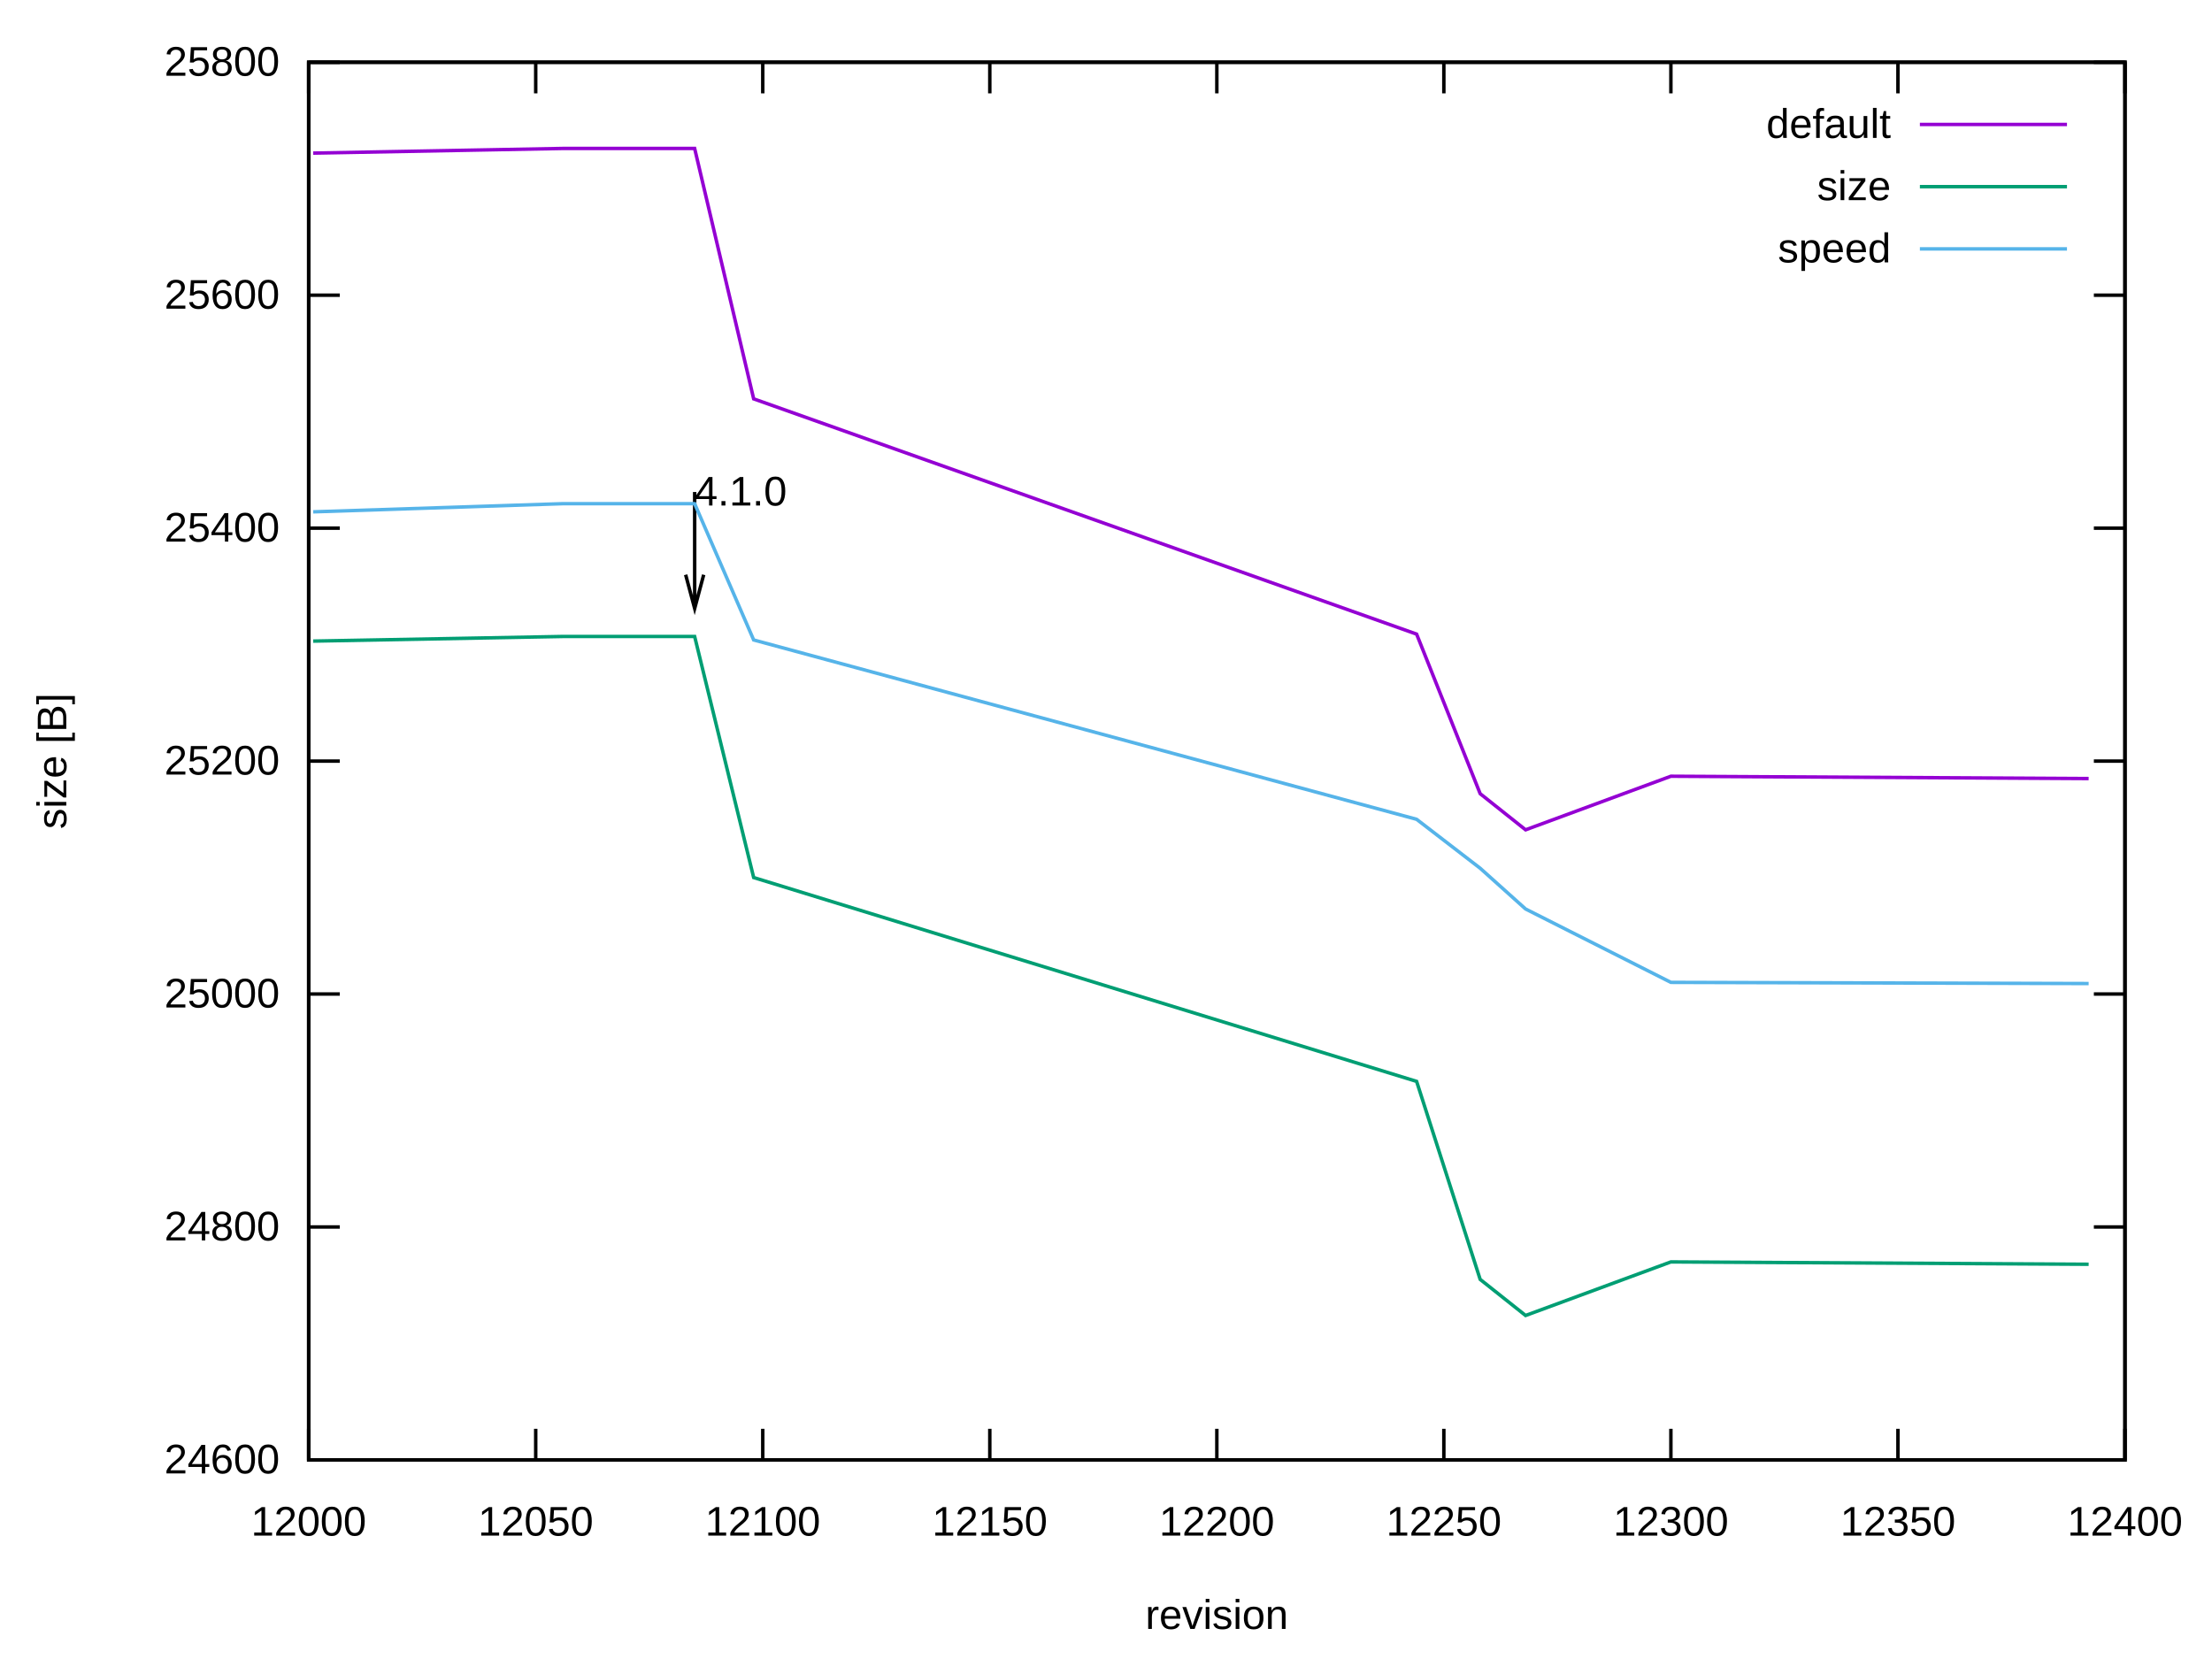
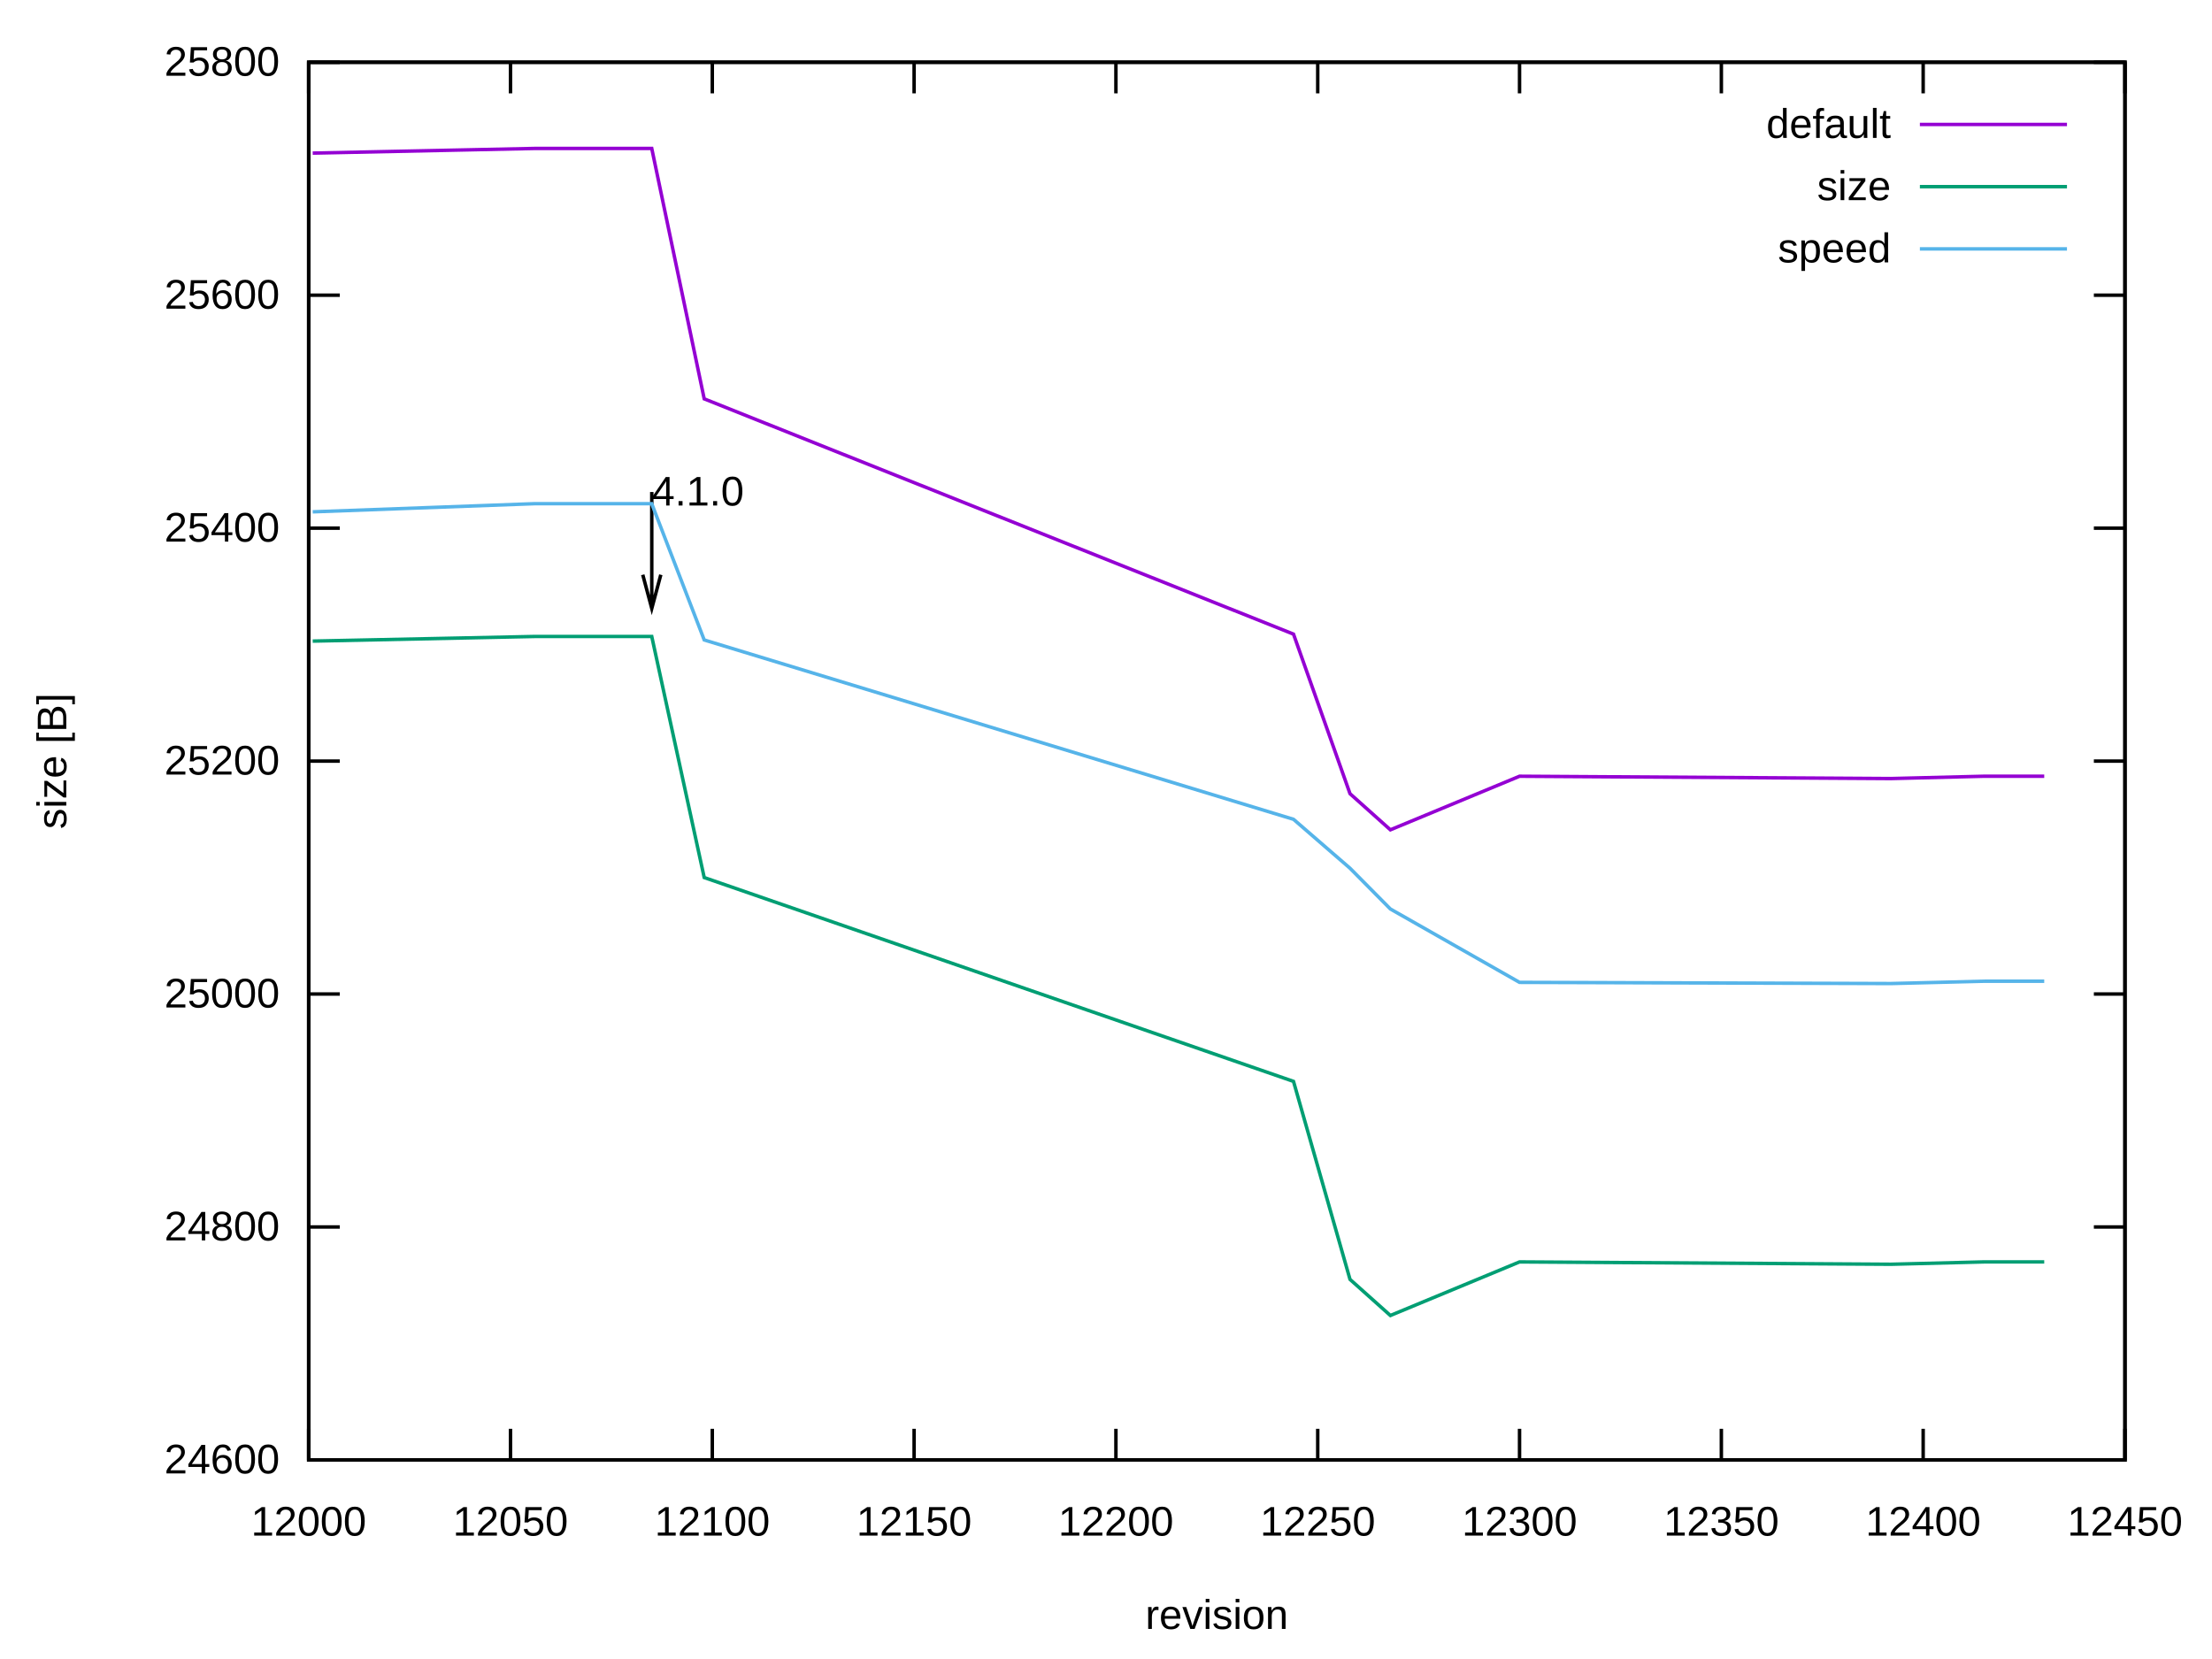
<svg xmlns="http://www.w3.org/2000/svg" xmlns:xlink="http://www.w3.org/1999/xlink" width="640" height="480" viewBox="0 0 640 480">
  <g id="gnuplot_canvas">
    <rect x="0" y="0" width="640" height="480" fill="none" />
    <defs>
      <circle id="gpDot" r="0.5" stroke-width="0.5" stroke="currentColor" />
      <path id="gpPt0" stroke-width="0.222" stroke="currentColor" d="M-1,0 h2 M0,-1 v2" />
      <path id="gpPt1" stroke-width="0.222" stroke="currentColor" d="M-1,-1 L1,1 M1,-1 L-1,1" />
      <path id="gpPt2" stroke-width="0.222" stroke="currentColor" d="M-1,0 L1,0 M0,-1 L0,1 M-1,-1 L1,1 M-1,1 L1,-1" />
      <rect id="gpPt3" stroke-width="0.222" stroke="currentColor" x="-1" y="-1" width="2" height="2" />
      <rect id="gpPt4" stroke-width="0.222" stroke="currentColor" fill="currentColor" x="-1" y="-1" width="2" height="2" />
      <circle id="gpPt5" stroke-width="0.222" stroke="currentColor" cx="0" cy="0" r="1" />
      <use xlink:href="#gpPt5" id="gpPt6" fill="currentColor" stroke="none" />
      <path id="gpPt7" stroke-width="0.222" stroke="currentColor" d="M0,-1.33 L-1.33,0.67 L1.33,0.67 z" />
      <use xlink:href="#gpPt7" id="gpPt8" fill="currentColor" stroke="none" />
      <use xlink:href="#gpPt7" id="gpPt9" stroke="currentColor" transform="rotate(180)" />
      <use xlink:href="#gpPt9" id="gpPt10" fill="currentColor" stroke="none" />
      <use xlink:href="#gpPt3" id="gpPt11" stroke="currentColor" transform="rotate(45)" />
      <use xlink:href="#gpPt11" id="gpPt12" fill="currentColor" stroke="none" />
      <path id="gpPt13" stroke-width="0.222" stroke="currentColor" d="M0,1.330 L1.265,0.411 L0.782,-1.067 L-0.782,-1.076 L-1.265,0.411 z" />
      <use xlink:href="#gpPt13" id="gpPt14" fill="currentColor" stroke="none" />
      <filter id="textbox" filterUnits="objectBoundingBox" x="0" y="0" height="1" width="1">
        <feFlood flood-color="white" flood-opacity="1" result="bgnd" />
        <feComposite in="SourceGraphic" in2="bgnd" operator="atop" />
      </filter>
      <filter id="greybox" filterUnits="objectBoundingBox" x="0" y="0" height="1" width="1">
        <feFlood flood-color="lightgrey" flood-opacity="1" result="grey" />
        <feComposite in="SourceGraphic" in2="grey" operator="atop" />
      </filter>
    </defs>
    <g fill="none" color="white" stroke="currentColor" stroke-width="1.00" stroke-linecap="butt" stroke-linejoin="miter">
</g>
    <g fill="none" color="black" stroke="currentColor" stroke-width="1.00" stroke-linecap="butt" stroke-linejoin="miter">
      <path stroke="black" d="M89.31,422.40 L98.31,422.40 M614.82,422.40 L605.82,422.40  " />
      <g transform="translate(80.92,426.30)" stroke="none" fill="black" font-family="Arial" font-size="12.00" text-anchor="end">
        <text>
          <tspan font-family="Arial"> 24600</tspan>
        </text>
      </g>
    </g>
    <g fill="none" color="black" stroke="currentColor" stroke-width="1.00" stroke-linecap="butt" stroke-linejoin="miter">
      <path stroke="black" d="M89.31,355.00 L98.31,355.00 M614.82,355.00 L605.82,355.00  " />
      <g transform="translate(80.92,358.90)" stroke="none" fill="black" font-family="Arial" font-size="12.00" text-anchor="end">
        <text>
          <tspan font-family="Arial"> 24800</tspan>
        </text>
      </g>
    </g>
    <g fill="none" color="black" stroke="currentColor" stroke-width="1.00" stroke-linecap="butt" stroke-linejoin="miter">
      <path stroke="black" d="M89.31,287.60 L98.31,287.60 M614.82,287.60 L605.82,287.60  " />
      <g transform="translate(80.92,291.50)" stroke="none" fill="black" font-family="Arial" font-size="12.00" text-anchor="end">
        <text>
          <tspan font-family="Arial"> 25000</tspan>
        </text>
      </g>
    </g>
    <g fill="none" color="black" stroke="currentColor" stroke-width="1.00" stroke-linecap="butt" stroke-linejoin="miter">
      <path stroke="black" d="M89.31,220.21 L98.31,220.21 M614.82,220.21 L605.82,220.21  " />
      <g transform="translate(80.92,224.11)" stroke="none" fill="black" font-family="Arial" font-size="12.00" text-anchor="end">
        <text>
          <tspan font-family="Arial"> 25200</tspan>
        </text>
      </g>
    </g>
    <g fill="none" color="black" stroke="currentColor" stroke-width="1.00" stroke-linecap="butt" stroke-linejoin="miter">
      <path stroke="black" d="M89.31,152.81 L98.31,152.81 M614.82,152.81 L605.82,152.81  " />
      <g transform="translate(80.92,156.71)" stroke="none" fill="black" font-family="Arial" font-size="12.00" text-anchor="end">
        <text>
          <tspan font-family="Arial"> 25400</tspan>
        </text>
      </g>
    </g>
    <g fill="none" color="black" stroke="currentColor" stroke-width="1.00" stroke-linecap="butt" stroke-linejoin="miter">
      <path stroke="black" d="M89.31,85.41 L98.31,85.41 M614.82,85.41 L605.82,85.41  " />
      <g transform="translate(80.92,89.31)" stroke="none" fill="black" font-family="Arial" font-size="12.00" text-anchor="end">
        <text>
          <tspan font-family="Arial"> 25600</tspan>
        </text>
      </g>
    </g>
    <g fill="none" color="black" stroke="currentColor" stroke-width="1.00" stroke-linecap="butt" stroke-linejoin="miter">
      <path stroke="black" d="M89.31,18.01 L98.31,18.01 M614.82,18.01 L605.82,18.01  " />
      <g transform="translate(80.92,21.91)" stroke="none" fill="black" font-family="Arial" font-size="12.00" text-anchor="end">
        <text>
          <tspan font-family="Arial"> 25800</tspan>
        </text>
      </g>
    </g>
    <g fill="none" color="black" stroke="currentColor" stroke-width="1.00" stroke-linecap="butt" stroke-linejoin="miter">
      <path stroke="black" d="M89.31,422.40 L89.31,413.40 M89.31,18.01 L89.31,27.01  " />
      <g transform="translate(89.31,444.30)" stroke="none" fill="black" font-family="Arial" font-size="12.00" text-anchor="middle">
        <text>
          <tspan font-family="Arial"> 12000</tspan>
        </text>
      </g>
    </g>
    <g fill="none" color="black" stroke="currentColor" stroke-width="1.00" stroke-linecap="butt" stroke-linejoin="miter">
-       <path stroke="black" d="M155.00,422.40 L155.00,413.40 M155.00,18.01 L155.00,27.01  " />
-       <g transform="translate(155.00,444.30)" stroke="none" fill="black" font-family="Arial" font-size="12.00" text-anchor="middle">
+       <path stroke="black" d="M147.70,422.40 L147.70,413.40 M147.70,18.01 L147.70,27.01  " />
+       <g transform="translate(147.70,444.30)" stroke="none" fill="black" font-family="Arial" font-size="12.00" text-anchor="middle">
        <text>
          <tspan font-family="Arial"> 12050</tspan>
        </text>
      </g>
    </g>
    <g fill="none" color="black" stroke="currentColor" stroke-width="1.00" stroke-linecap="butt" stroke-linejoin="miter">
-       <path stroke="black" d="M220.69,422.40 L220.69,413.40 M220.69,18.01 L220.69,27.01  " />
-       <g transform="translate(220.69,444.30)" stroke="none" fill="black" font-family="Arial" font-size="12.00" text-anchor="middle">
+       <path stroke="black" d="M206.09,422.40 L206.09,413.40 M206.09,18.01 L206.09,27.01  " />
+       <g transform="translate(206.09,444.30)" stroke="none" fill="black" font-family="Arial" font-size="12.00" text-anchor="middle">
        <text>
          <tspan font-family="Arial"> 12100</tspan>
        </text>
      </g>
    </g>
    <g fill="none" color="black" stroke="currentColor" stroke-width="1.00" stroke-linecap="butt" stroke-linejoin="miter">
-       <path stroke="black" d="M286.38,422.40 L286.38,413.40 M286.38,18.01 L286.38,27.01  " />
-       <g transform="translate(286.38,444.30)" stroke="none" fill="black" font-family="Arial" font-size="12.00" text-anchor="middle">
+       <path stroke="black" d="M264.48,422.40 L264.48,413.40 M264.48,18.01 L264.48,27.01  " />
+       <g transform="translate(264.48,444.30)" stroke="none" fill="black" font-family="Arial" font-size="12.00" text-anchor="middle">
        <text>
          <tspan font-family="Arial"> 12150</tspan>
        </text>
      </g>
    </g>
    <g fill="none" color="black" stroke="currentColor" stroke-width="1.00" stroke-linecap="butt" stroke-linejoin="miter">
-       <path stroke="black" d="M352.07,422.40 L352.07,413.40 M352.07,18.01 L352.07,27.01  " />
-       <g transform="translate(352.07,444.30)" stroke="none" fill="black" font-family="Arial" font-size="12.00" text-anchor="middle">
+       <path stroke="black" d="M322.87,422.40 L322.87,413.40 M322.87,18.01 L322.87,27.01  " />
+       <g transform="translate(322.87,444.30)" stroke="none" fill="black" font-family="Arial" font-size="12.00" text-anchor="middle">
        <text>
          <tspan font-family="Arial"> 12200</tspan>
        </text>
      </g>
    </g>
    <g fill="none" color="black" stroke="currentColor" stroke-width="1.00" stroke-linecap="butt" stroke-linejoin="miter">
-       <path stroke="black" d="M417.75,422.40 L417.75,413.40 M417.75,18.01 L417.75,27.01  " />
-       <g transform="translate(417.75,444.30)" stroke="none" fill="black" font-family="Arial" font-size="12.00" text-anchor="middle">
+       <path stroke="black" d="M381.26,422.40 L381.26,413.40 M381.26,18.01 L381.26,27.01  " />
+       <g transform="translate(381.26,444.30)" stroke="none" fill="black" font-family="Arial" font-size="12.00" text-anchor="middle">
        <text>
          <tspan font-family="Arial"> 12250</tspan>
        </text>
      </g>
    </g>
    <g fill="none" color="black" stroke="currentColor" stroke-width="1.00" stroke-linecap="butt" stroke-linejoin="miter">
-       <path stroke="black" d="M483.44,422.40 L483.44,413.40 M483.44,18.01 L483.44,27.01  " />
-       <g transform="translate(483.44,444.30)" stroke="none" fill="black" font-family="Arial" font-size="12.00" text-anchor="middle">
+       <path stroke="black" d="M439.65,422.40 L439.65,413.40 M439.65,18.01 L439.65,27.01  " />
+       <g transform="translate(439.65,444.30)" stroke="none" fill="black" font-family="Arial" font-size="12.00" text-anchor="middle">
        <text>
          <tspan font-family="Arial"> 12300</tspan>
        </text>
      </g>
    </g>
    <g fill="none" color="black" stroke="currentColor" stroke-width="1.00" stroke-linecap="butt" stroke-linejoin="miter">
-       <path stroke="black" d="M549.13,422.40 L549.13,413.40 M549.13,18.01 L549.13,27.01  " />
-       <g transform="translate(549.13,444.30)" stroke="none" fill="black" font-family="Arial" font-size="12.00" text-anchor="middle">
+       <path stroke="black" d="M498.04,422.40 L498.04,413.40 M498.04,18.01 L498.04,27.01  " />
+       <g transform="translate(498.04,444.30)" stroke="none" fill="black" font-family="Arial" font-size="12.00" text-anchor="middle">
        <text>
          <tspan font-family="Arial"> 12350</tspan>
+         </text>
+       </g>
+     </g>
+     <g fill="none" color="black" stroke="currentColor" stroke-width="1.00" stroke-linecap="butt" stroke-linejoin="miter">
+       <path stroke="black" d="M556.43,422.40 L556.43,413.40 M556.43,18.01 L556.43,27.01  " />
+       <g transform="translate(556.43,444.30)" stroke="none" fill="black" font-family="Arial" font-size="12.00" text-anchor="middle">
+         <text>
+           <tspan font-family="Arial"> 12400</tspan>
        </text>
      </g>
    </g>
    <g fill="none" color="black" stroke="currentColor" stroke-width="1.00" stroke-linecap="butt" stroke-linejoin="miter">
      <path stroke="black" d="M614.82,422.40 L614.82,413.40 M614.82,18.01 L614.82,27.01  " />
      <g transform="translate(614.82,444.30)" stroke="none" fill="black" font-family="Arial" font-size="12.00" text-anchor="middle">
        <text>
-           <tspan font-family="Arial"> 12400</tspan>
+           <tspan font-family="Arial"> 12450</tspan>
        </text>
      </g>
    </g>
    <g fill="none" color="black" stroke="currentColor" stroke-width="1.00" stroke-linecap="butt" stroke-linejoin="miter">
</g>
    <g fill="none" color="black" stroke="currentColor" stroke-width="1.00" stroke-linecap="butt" stroke-linejoin="miter">
      <path stroke="black" d="M89.31,18.01 L89.31,422.40 L614.82,422.40 L614.82,18.01 L89.31,18.01 Z  " />
-       <g transform="translate(200.98,146.26)" stroke="none" fill="black" font-family="Arial" font-size="12.00" text-anchor="start">
+       <g transform="translate(188.57,146.26)" stroke="none" fill="black" font-family="Arial" font-size="12.00" text-anchor="start">
        <text>
          <tspan font-family="Arial">4.1.0</tspan>
        </text>
      </g>
-       <path stroke="black" d="M198.38,166.29 L200.99,176.05 L203.60,166.29 M200.99,142.35 L200.99,176.05  " />
+       <path stroke="black" d="M185.97,166.29 L188.58,176.05 L191.19,166.29 M188.58,142.35 L188.58,176.05  " />
    </g>
    <g fill="none" color="black" stroke="currentColor" stroke-width="1.00" stroke-linecap="butt" stroke-linejoin="miter">
      <g transform="translate(19.18,220.21) rotate(270)" stroke="none" fill="black" font-family="Arial" font-size="12.00" text-anchor="middle">
        <text>
          <tspan font-family="Arial">size [B]</tspan>
        </text>
      </g>
    </g>
    <g fill="none" color="black" stroke="currentColor" stroke-width="1.00" stroke-linecap="butt" stroke-linejoin="miter">
      <g transform="translate(352.06,471.30)" stroke="none" fill="black" font-family="Arial" font-size="12.00" text-anchor="middle">
        <text>
          <tspan font-family="Arial">revision</tspan>
        </text>
      </g>
    </g>
    <g fill="none" color="black" stroke="currentColor" stroke-width="1.00" stroke-linecap="butt" stroke-linejoin="miter">
</g>
    <g id="gnuplot_plot_1">
      <g fill="none" color="black" stroke="currentColor" stroke-width="1.00" stroke-linecap="butt" stroke-linejoin="miter">
        <g transform="translate(547.09,39.91)" stroke="none" fill="black" font-family="Arial" font-size="12.00" text-anchor="end">
          <text>
            <tspan font-family="Arial">default</tspan>
          </text>
        </g>
      </g>
      <g fill="none" color="black" stroke="currentColor" stroke-width="1.00" stroke-linecap="butt" stroke-linejoin="miter">
-         <path stroke="rgb(148,   0, 211)" d="M555.48,36.01 L598.04,36.01 M90.62,44.30 L162.88,42.95 L200.98,42.95 L218.06,115.40 L409.87,183.47 L428.26,229.64   L441.40,240.09 L483.44,224.59 L604.31,225.26  " />
+         <path stroke="rgb(148,   0, 211)" d="M555.48,36.01 L598.04,36.01 M90.48,44.30 L154.71,42.95 L188.57,42.95 L203.75,115.40 L374.25,183.47 L390.60,229.64   L402.28,240.09 L439.65,224.59 L547.09,225.26 L573.95,224.59 L591.46,224.59  " />
      </g>
    </g>
    <g id="gnuplot_plot_2">
      <g fill="none" color="black" stroke="currentColor" stroke-width="1.00" stroke-linecap="butt" stroke-linejoin="miter">
        <g transform="translate(547.09,57.91)" stroke="none" fill="black" font-family="Arial" font-size="12.00" text-anchor="end">
          <text>
            <tspan font-family="Arial">size</tspan>
          </text>
        </g>
      </g>
      <g fill="none" color="black" stroke="currentColor" stroke-width="1.00" stroke-linecap="butt" stroke-linejoin="miter">
-         <path stroke="rgb(  0, 158, 115)" d="M555.48,54.01 L598.04,54.01 M90.62,185.49 L162.88,184.15 L200.98,184.15 L218.06,253.90 L409.87,312.88 L428.26,370.17   L441.40,380.61 L483.44,365.11 L604.31,365.79  " />
+         <path stroke="rgb(  0, 158, 115)" d="M555.48,54.01 L598.04,54.01 M90.48,185.49 L154.71,184.15 L188.57,184.15 L203.75,253.90 L374.25,312.88 L390.60,370.17   L402.28,380.61 L439.65,365.11 L547.09,365.79 L573.95,365.11 L591.46,365.11  " />
      </g>
    </g>
    <g id="gnuplot_plot_3">
      <g fill="none" color="black" stroke="currentColor" stroke-width="1.00" stroke-linecap="butt" stroke-linejoin="miter">
        <g transform="translate(547.09,75.91)" stroke="none" fill="black" font-family="Arial" font-size="12.00" text-anchor="end">
          <text>
            <tspan font-family="Arial">speed</tspan>
          </text>
        </g>
      </g>
      <g fill="none" color="black" stroke="currentColor" stroke-width="1.00" stroke-linecap="butt" stroke-linejoin="miter">
-         <path stroke="rgb( 86, 180, 233)" d="M555.48,72.01 L598.04,72.01 M90.62,148.09 L162.88,145.73 L200.98,145.73 L218.06,185.16 L409.87,237.05 L428.26,251.21   L441.40,263.00 L483.44,284.23 L604.31,284.57  " />
+         <path stroke="rgb( 86, 180, 233)" d="M555.48,72.01 L598.04,72.01 M90.48,148.09 L154.71,145.73 L188.57,145.73 L203.75,185.16 L374.25,237.05 L390.60,251.21   L402.28,263.00 L439.65,284.23 L547.09,284.57 L573.95,283.90 L591.46,283.90  " />
      </g>
    </g>
    <g fill="none" color="white" stroke="rgb( 86, 180, 233)" stroke-width="2.00" stroke-linecap="butt" stroke-linejoin="miter">
</g>
    <g fill="none" color="black" stroke="currentColor" stroke-width="2.00" stroke-linecap="butt" stroke-linejoin="miter">
</g>
    <g fill="none" color="black" stroke="black" stroke-width="1.00" stroke-linecap="butt" stroke-linejoin="miter">
</g>
    <g fill="none" color="black" stroke="currentColor" stroke-width="1.00" stroke-linecap="butt" stroke-linejoin="miter">
      <path stroke="black" d="M89.31,18.01 L89.31,422.40 L614.82,422.40 L614.82,18.01 L89.31,18.01 Z  " />
    </g>
    <g fill="none" color="black" stroke="currentColor" stroke-width="1.00" stroke-linecap="butt" stroke-linejoin="miter">
</g>
  </g>
</svg>
